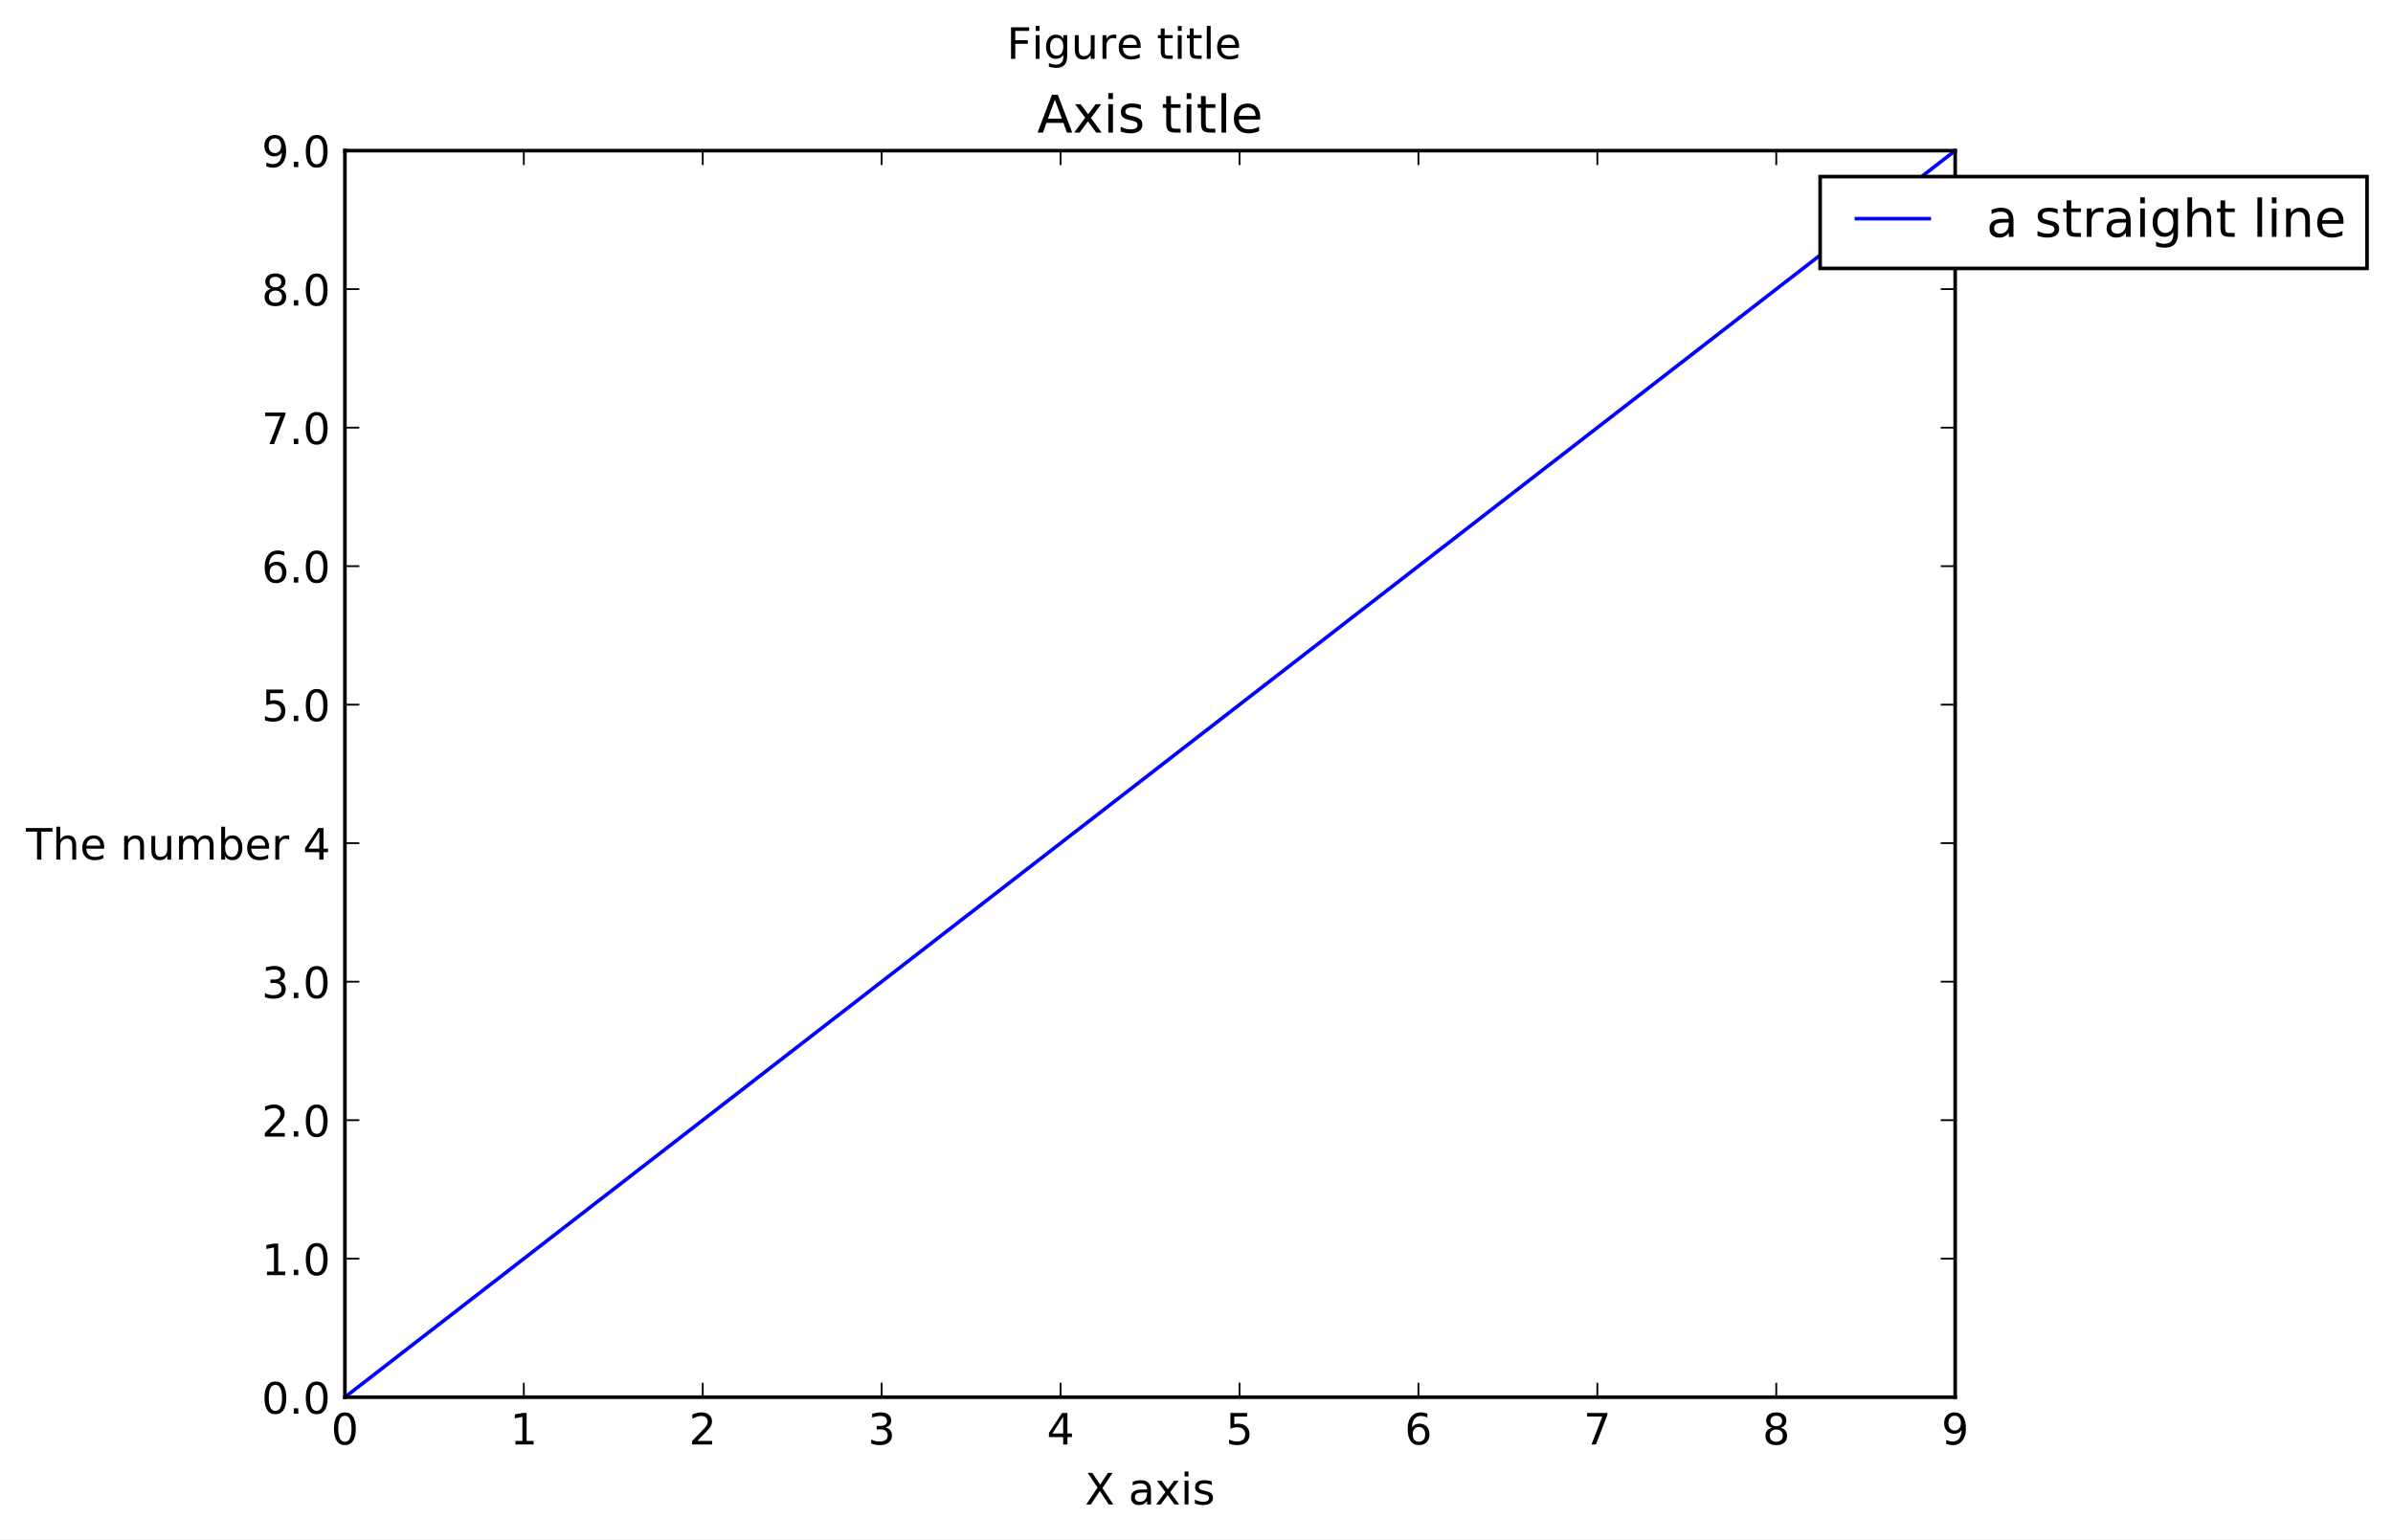
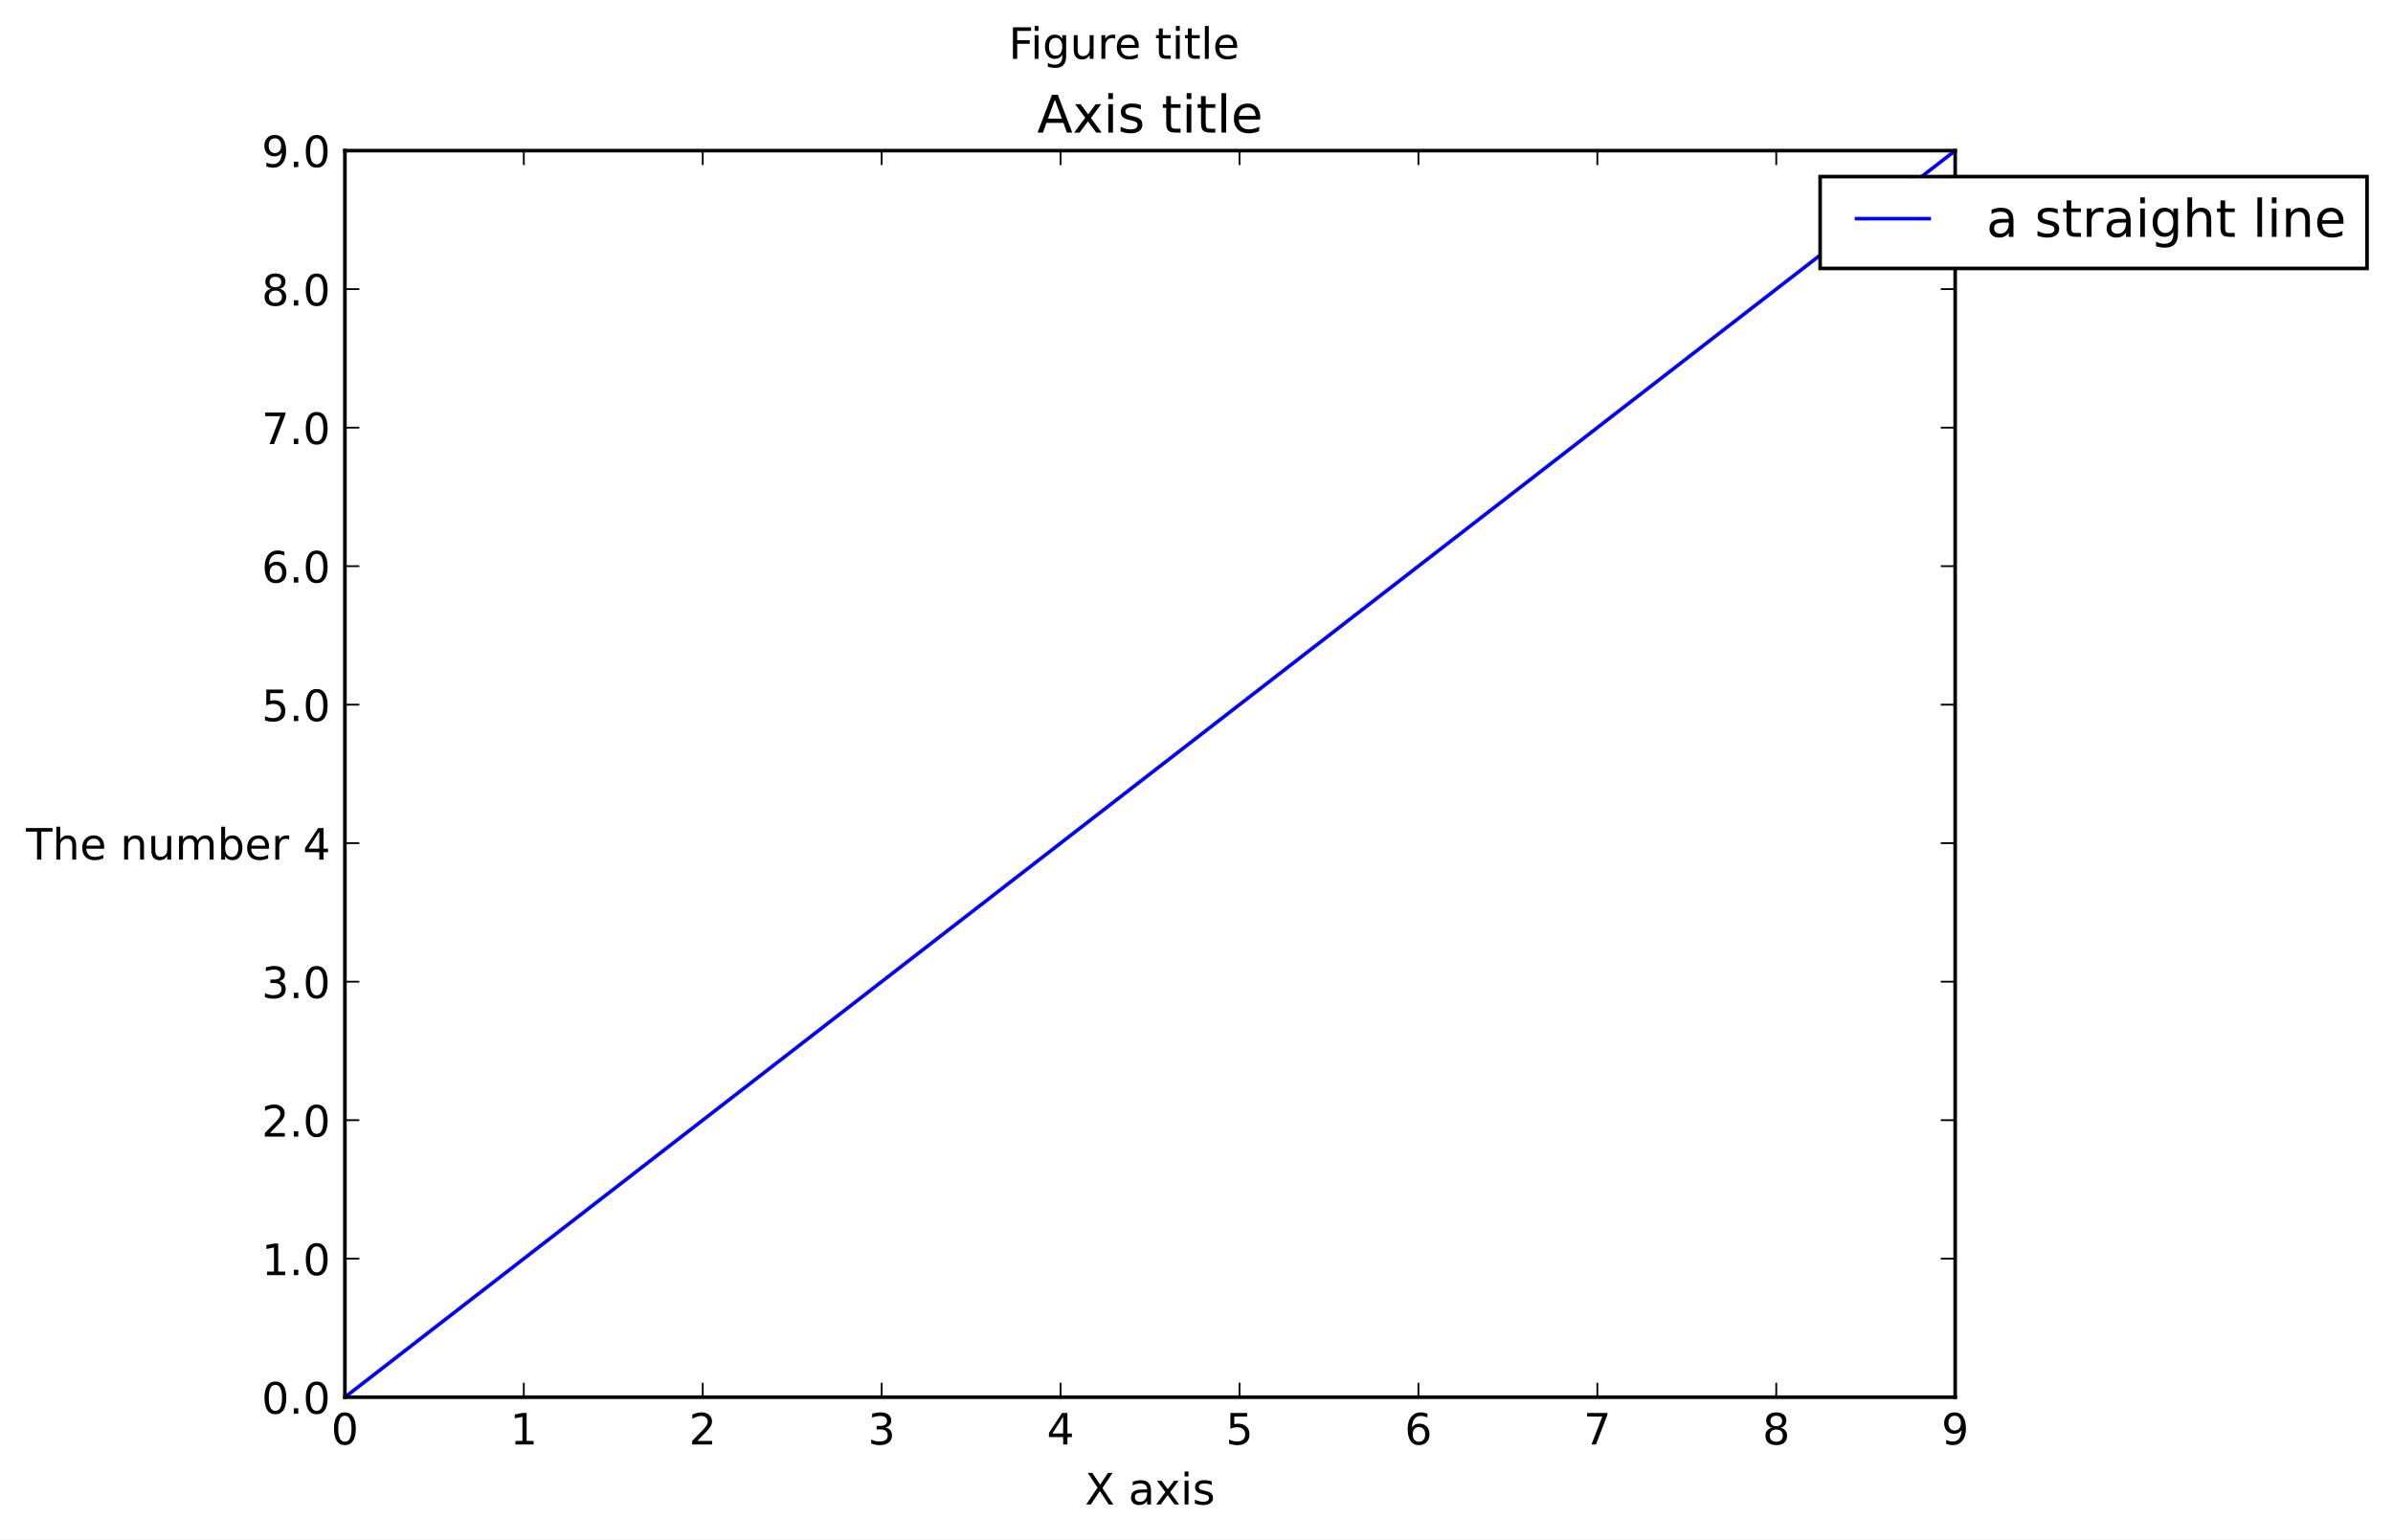
<svg xmlns="http://www.w3.org/2000/svg" xmlns:xlink="http://www.w3.org/1999/xlink" width="663.384pt" height="426.788pt" viewBox="0 0 663.384 426.788" version="1.1">
  <defs>
    <style type="text/css">*{stroke-linejoin: round; stroke-linecap: butt}</style>
  </defs>
  <g id="figure_1">
    <g id="patch_1">
      <path d="M 0 426.788  L 663.384 426.788  L 663.384 0  L 0 0  z " style="fill: #ffffff" />
    </g>
    <g id="axes_1">
      <g id="patch_2">
        <path d="M 95.614 387.36  L 542.014 387.36  L 542.014 41.76  L 95.614 41.76  z " style="fill: #ffffff" />
      </g>
      <g id="line2d_1">
-         <path d="M 95.614 387.36  L 145.214 348.96  L 194.814 310.56  L 244.414 272.16  L 294.014 233.76  L 343.614 195.36  L 393.214 156.96  L 442.814 118.56  L 492.414 80.16  L 542.014 41.76  " clip-path="url(#p602791bb46)" style="fill: none; stroke: #0000ff; stroke-linecap: square" />
+         <path d="M 95.614 387.36  L 145.214 348.96  L 194.814 310.56  L 244.414 272.16  L 294.014 233.76  L 343.614 195.36  L 393.214 156.96  L 442.814 118.56  L 492.414 80.16  L 542.014 41.76  " clip-path="url(#p849e4abc47)" style="fill: none; stroke: #0000ff; stroke-linecap: square" />
      </g>
      <g id="patch_3">
        <path d="M 95.614 387.36  L 95.614 41.76  " style="fill: none; stroke: #000000; stroke-linejoin: miter; stroke-linecap: square" />
      </g>
      <g id="patch_4">
        <path d="M 542.014 387.36  L 542.014 41.76  " style="fill: none; stroke: #000000; stroke-linejoin: miter; stroke-linecap: square" />
      </g>
      <g id="patch_5">
        <path d="M 95.614 387.36  L 542.014 387.36  " style="fill: none; stroke: #000000; stroke-linejoin: miter; stroke-linecap: square" />
      </g>
      <g id="patch_6">
        <path d="M 95.614 41.76  L 542.014 41.76  " style="fill: none; stroke: #000000; stroke-linejoin: miter; stroke-linecap: square" />
      </g>
      <g id="matplotlib.axis_1">
        <g id="xtick_1">
          <g id="line2d_2">
            <defs>
              <path id="m441ccbbe42" d="M 0 0  L 0 -4  " style="stroke: #000000; stroke-width: 0.5" />
            </defs>
            <g>
              <use xlink:href="#m441ccbbe42" x="95.614" y="387.36" style="stroke: #000000; stroke-width: 0.5" />
            </g>
          </g>
          <g id="line2d_3">
            <defs>
              <path id="mad5646bafe" d="M 0 0  L 0 4  " style="stroke: #000000; stroke-width: 0.5" />
            </defs>
            <g>
              <use xlink:href="#mad5646bafe" x="95.614" y="41.76" style="stroke: #000000; stroke-width: 0.5" />
            </g>
          </g>
          <g id="text_1">
            <g transform="translate(91.79688 400.4781) scale(0.12 -0.12)">
              <defs>
                <path id="DejaVuSans-30" d="M 2034 4250  Q 1547 4250 1301 3770  Q 1056 3291 1056 2328  Q 1056 1369 1301 889  Q 1547 409 2034 409  Q 2525 409 2770 889  Q 3016 1369 3016 2328  Q 3016 3291 2770 3770  Q 2525 4250 2034 4250  z M 2034 4750  Q 2819 4750 3233 4129  Q 3647 3509 3647 2328  Q 3647 1150 3233 529  Q 2819 -91 2034 -91  Q 1250 -91 836 529  Q 422 1150 422 2328  Q 422 3509 836 4129  Q 1250 4750 2034 4750  z " transform="scale(0.015625)" />
              </defs>
              <use xlink:href="#DejaVuSans-30" />
            </g>
          </g>
        </g>
        <g id="xtick_2">
          <g id="line2d_4">
            <g>
              <use xlink:href="#m441ccbbe42" x="145.214" y="387.36" style="stroke: #000000; stroke-width: 0.5" />
            </g>
          </g>
          <g id="line2d_5">
            <g>
              <use xlink:href="#mad5646bafe" x="145.214" y="41.76" style="stroke: #000000; stroke-width: 0.5" />
            </g>
          </g>
          <g id="text_2">
            <g transform="translate(141.3969 400.4781) scale(0.12 -0.12)">
              <defs>
                <path id="DejaVuSans-31" d="M 794 531  L 1825 531  L 1825 4091  L 703 3866  L 703 4441  L 1819 4666  L 2450 4666  L 2450 531  L 3481 531  L 3481 0  L 794 0  L 794 531  z " transform="scale(0.015625)" />
              </defs>
              <use xlink:href="#DejaVuSans-31" />
            </g>
          </g>
        </g>
        <g id="xtick_3">
          <g id="line2d_6">
            <g>
              <use xlink:href="#m441ccbbe42" x="194.814" y="387.36" style="stroke: #000000; stroke-width: 0.5" />
            </g>
          </g>
          <g id="line2d_7">
            <g>
              <use xlink:href="#mad5646bafe" x="194.814" y="41.76" style="stroke: #000000; stroke-width: 0.5" />
            </g>
          </g>
          <g id="text_3">
            <g transform="translate(190.9969 400.4781) scale(0.12 -0.12)">
              <defs>
                <path id="DejaVuSans-32" d="M 1228 531  L 3431 531  L 3431 0  L 469 0  L 469 531  Q 828 903 1448 1529  Q 2069 2156 2228 2338  Q 2531 2678 2651 2914  Q 2772 3150 2772 3378  Q 2772 3750 2511 3984  Q 2250 4219 1831 4219  Q 1534 4219 1204 4116  Q 875 4013 500 3803  L 500 4441  Q 881 4594 1212 4672  Q 1544 4750 1819 4750  Q 2544 4750 2975 4387  Q 3406 4025 3406 3419  Q 3406 3131 3298 2873  Q 3191 2616 2906 2266  Q 2828 2175 2409 1742  Q 1991 1309 1228 531  z " transform="scale(0.015625)" />
              </defs>
              <use xlink:href="#DejaVuSans-32" />
            </g>
          </g>
        </g>
        <g id="xtick_4">
          <g id="line2d_8">
            <g>
              <use xlink:href="#m441ccbbe42" x="244.414" y="387.36" style="stroke: #000000; stroke-width: 0.5" />
            </g>
          </g>
          <g id="line2d_9">
            <g>
              <use xlink:href="#mad5646bafe" x="244.414" y="41.76" style="stroke: #000000; stroke-width: 0.5" />
            </g>
          </g>
          <g id="text_4">
            <g transform="translate(240.5969 400.4781) scale(0.12 -0.12)">
              <defs>
                <path id="DejaVuSans-33" d="M 2597 2516  Q 3050 2419 3304 2112  Q 3559 1806 3559 1356  Q 3559 666 3084 287  Q 2609 -91 1734 -91  Q 1441 -91 1130 -33  Q 819 25 488 141  L 488 750  Q 750 597 1062 519  Q 1375 441 1716 441  Q 2309 441 2620 675  Q 2931 909 2931 1356  Q 2931 1769 2642 2001  Q 2353 2234 1838 2234  L 1294 2234  L 1294 2753  L 1863 2753  Q 2328 2753 2575 2939  Q 2822 3125 2822 3475  Q 2822 3834 2567 4026  Q 2313 4219 1838 4219  Q 1578 4219 1281 4162  Q 984 4106 628 3988  L 628 4550  Q 988 4650 1302 4700  Q 1616 4750 1894 4750  Q 2613 4750 3031 4423  Q 3450 4097 3450 3541  Q 3450 3153 3228 2886  Q 3006 2619 2597 2516  z " transform="scale(0.015625)" />
              </defs>
              <use xlink:href="#DejaVuSans-33" />
            </g>
          </g>
        </g>
        <g id="xtick_5">
          <g id="line2d_10">
            <g>
              <use xlink:href="#m441ccbbe42" x="294.014" y="387.36" style="stroke: #000000; stroke-width: 0.5" />
            </g>
          </g>
          <g id="line2d_11">
            <g>
              <use xlink:href="#mad5646bafe" x="294.014" y="41.76" style="stroke: #000000; stroke-width: 0.5" />
            </g>
          </g>
          <g id="text_5">
            <g transform="translate(290.1969 400.4781) scale(0.12 -0.12)">
              <defs>
                <path id="DejaVuSans-34" d="M 2419 4116  L 825 1625  L 2419 1625  L 2419 4116  z M 2253 4666  L 3047 4666  L 3047 1625  L 3713 1625  L 3713 1100  L 3047 1100  L 3047 0  L 2419 0  L 2419 1100  L 313 1100  L 313 1709  L 2253 4666  z " transform="scale(0.015625)" />
              </defs>
              <use xlink:href="#DejaVuSans-34" />
            </g>
          </g>
        </g>
        <g id="xtick_6">
          <g id="line2d_12">
            <g>
              <use xlink:href="#m441ccbbe42" x="343.614" y="387.36" style="stroke: #000000; stroke-width: 0.5" />
            </g>
          </g>
          <g id="line2d_13">
            <g>
              <use xlink:href="#mad5646bafe" x="343.614" y="41.76" style="stroke: #000000; stroke-width: 0.5" />
            </g>
          </g>
          <g id="text_6">
            <g transform="translate(339.7969 400.4781) scale(0.12 -0.12)">
              <defs>
                <path id="DejaVuSans-35" d="M 691 4666  L 3169 4666  L 3169 4134  L 1269 4134  L 1269 2991  Q 1406 3038 1543 3061  Q 1681 3084 1819 3084  Q 2600 3084 3056 2656  Q 3513 2228 3513 1497  Q 3513 744 3044 326  Q 2575 -91 1722 -91  Q 1428 -91 1123 -41  Q 819 9 494 109  L 494 744  Q 775 591 1075 516  Q 1375 441 1709 441  Q 2250 441 2565 725  Q 2881 1009 2881 1497  Q 2881 1984 2565 2268  Q 2250 2553 1709 2553  Q 1456 2553 1204 2497  Q 953 2441 691 2322  L 691 4666  z " transform="scale(0.015625)" />
              </defs>
              <use xlink:href="#DejaVuSans-35" />
            </g>
          </g>
        </g>
        <g id="xtick_7">
          <g id="line2d_14">
            <g>
              <use xlink:href="#m441ccbbe42" x="393.214" y="387.36" style="stroke: #000000; stroke-width: 0.5" />
            </g>
          </g>
          <g id="line2d_15">
            <g>
              <use xlink:href="#mad5646bafe" x="393.214" y="41.76" style="stroke: #000000; stroke-width: 0.5" />
            </g>
          </g>
          <g id="text_7">
            <g transform="translate(389.3969 400.4781) scale(0.12 -0.12)">
              <defs>
                <path id="DejaVuSans-36" d="M 2113 2584  Q 1688 2584 1439 2293  Q 1191 2003 1191 1497  Q 1191 994 1439 701  Q 1688 409 2113 409  Q 2538 409 2786 701  Q 3034 994 3034 1497  Q 3034 2003 2786 2293  Q 2538 2584 2113 2584  z M 3366 4563  L 3366 3988  Q 3128 4100 2886 4159  Q 2644 4219 2406 4219  Q 1781 4219 1451 3797  Q 1122 3375 1075 2522  Q 1259 2794 1537 2939  Q 1816 3084 2150 3084  Q 2853 3084 3261 2657  Q 3669 2231 3669 1497  Q 3669 778 3244 343  Q 2819 -91 2113 -91  Q 1303 -91 875 529  Q 447 1150 447 2328  Q 447 3434 972 4092  Q 1497 4750 2381 4750  Q 2619 4750 2861 4703  Q 3103 4656 3366 4563  z " transform="scale(0.015625)" />
              </defs>
              <use xlink:href="#DejaVuSans-36" />
            </g>
          </g>
        </g>
        <g id="xtick_8">
          <g id="line2d_16">
            <g>
              <use xlink:href="#m441ccbbe42" x="442.814" y="387.36" style="stroke: #000000; stroke-width: 0.5" />
            </g>
          </g>
          <g id="line2d_17">
            <g>
              <use xlink:href="#mad5646bafe" x="442.814" y="41.76" style="stroke: #000000; stroke-width: 0.5" />
            </g>
          </g>
          <g id="text_8">
            <g transform="translate(438.9969 400.4781) scale(0.12 -0.12)">
              <defs>
                <path id="DejaVuSans-37" d="M 525 4666  L 3525 4666  L 3525 4397  L 1831 0  L 1172 0  L 2766 4134  L 525 4134  L 525 4666  z " transform="scale(0.015625)" />
              </defs>
              <use xlink:href="#DejaVuSans-37" />
            </g>
          </g>
        </g>
        <g id="xtick_9">
          <g id="line2d_18">
            <g>
              <use xlink:href="#m441ccbbe42" x="492.414" y="387.36" style="stroke: #000000; stroke-width: 0.5" />
            </g>
          </g>
          <g id="line2d_19">
            <g>
              <use xlink:href="#mad5646bafe" x="492.414" y="41.76" style="stroke: #000000; stroke-width: 0.5" />
            </g>
          </g>
          <g id="text_9">
            <g transform="translate(488.5969 400.4781) scale(0.12 -0.12)">
              <defs>
                <path id="DejaVuSans-38" d="M 2034 2216  Q 1584 2216 1326 1975  Q 1069 1734 1069 1313  Q 1069 891 1326 650  Q 1584 409 2034 409  Q 2484 409 2743 651  Q 3003 894 3003 1313  Q 3003 1734 2745 1975  Q 2488 2216 2034 2216  z M 1403 2484  Q 997 2584 770 2862  Q 544 3141 544 3541  Q 544 4100 942 4425  Q 1341 4750 2034 4750  Q 2731 4750 3128 4425  Q 3525 4100 3525 3541  Q 3525 3141 3298 2862  Q 3072 2584 2669 2484  Q 3125 2378 3379 2068  Q 3634 1759 3634 1313  Q 3634 634 3220 271  Q 2806 -91 2034 -91  Q 1263 -91 848 271  Q 434 634 434 1313  Q 434 1759 690 2068  Q 947 2378 1403 2484  z M 1172 3481  Q 1172 3119 1398 2916  Q 1625 2713 2034 2713  Q 2441 2713 2670 2916  Q 2900 3119 2900 3481  Q 2900 3844 2670 4047  Q 2441 4250 2034 4250  Q 1625 4250 1398 4047  Q 1172 3844 1172 3481  z " transform="scale(0.015625)" />
              </defs>
              <use xlink:href="#DejaVuSans-38" />
            </g>
          </g>
        </g>
        <g id="xtick_10">
          <g id="line2d_20">
            <g>
              <use xlink:href="#m441ccbbe42" x="542.014" y="387.36" style="stroke: #000000; stroke-width: 0.5" />
            </g>
          </g>
          <g id="line2d_21">
            <g>
              <use xlink:href="#mad5646bafe" x="542.014" y="41.76" style="stroke: #000000; stroke-width: 0.5" />
            </g>
          </g>
          <g id="text_10">
            <g transform="translate(538.1969 400.4781) scale(0.12 -0.12)">
              <defs>
                <path id="DejaVuSans-39" d="M 703 97  L 703 672  Q 941 559 1184 500  Q 1428 441 1663 441  Q 2288 441 2617 861  Q 2947 1281 2994 2138  Q 2813 1869 2534 1725  Q 2256 1581 1919 1581  Q 1219 1581 811 2004  Q 403 2428 403 3163  Q 403 3881 828 4315  Q 1253 4750 1959 4750  Q 2769 4750 3195 4129  Q 3622 3509 3622 2328  Q 3622 1225 3098 567  Q 2575 -91 1691 -91  Q 1453 -91 1209 -44  Q 966 3 703 97  z M 1959 2075  Q 2384 2075 2632 2365  Q 2881 2656 2881 3163  Q 2881 3666 2632 3958  Q 2384 4250 1959 4250  Q 1534 4250 1286 3958  Q 1038 3666 1038 3163  Q 1038 2656 1286 2365  Q 1534 2075 1959 2075  z " transform="scale(0.015625)" />
              </defs>
              <use xlink:href="#DejaVuSans-39" />
            </g>
          </g>
        </g>
        <g id="text_11">
          <g transform="translate(300.7769 417.0919) scale(0.12 -0.12)">
            <defs>
              <path id="DejaVuSans-58" d="M 403 4666  L 1081 4666  L 2241 2931  L 3406 4666  L 4084 4666  L 2584 2425  L 4184 0  L 3506 0  L 2194 1984  L 872 0  L 191 0  L 1856 2491  L 403 4666  z " transform="scale(0.015625)" />
              <path id="DejaVuSans-20" transform="scale(0.015625)" />
              <path id="DejaVuSans-61" d="M 2194 1759  Q 1497 1759 1228 1600  Q 959 1441 959 1056  Q 959 750 1161 570  Q 1363 391 1709 391  Q 2188 391 2477 730  Q 2766 1069 2766 1631  L 2766 1759  L 2194 1759  z M 3341 1997  L 3341 0  L 2766 0  L 2766 531  Q 2569 213 2275 61  Q 1981 -91 1556 -91  Q 1019 -91 701 211  Q 384 513 384 1019  Q 384 1609 779 1909  Q 1175 2209 1959 2209  L 2766 2209  L 2766 2266  Q 2766 2663 2505 2880  Q 2244 3097 1772 3097  Q 1472 3097 1187 3025  Q 903 2953 641 2809  L 641 3341  Q 956 3463 1253 3523  Q 1550 3584 1831 3584  Q 2591 3584 2966 3190  Q 3341 2797 3341 1997  z " transform="scale(0.015625)" />
              <path id="DejaVuSans-78" d="M 3513 3500  L 2247 1797  L 3578 0  L 2900 0  L 1881 1375  L 863 0  L 184 0  L 1544 1831  L 300 3500  L 978 3500  L 1906 2253  L 2834 3500  L 3513 3500  z " transform="scale(0.015625)" />
              <path id="DejaVuSans-69" d="M 603 3500  L 1178 3500  L 1178 0  L 603 0  L 603 3500  z M 603 4863  L 1178 4863  L 1178 4134  L 603 4134  L 603 4863  z " transform="scale(0.015625)" />
              <path id="DejaVuSans-73" d="M 2834 3397  L 2834 2853  Q 2591 2978 2328 3040  Q 2066 3103 1784 3103  Q 1356 3103 1142 2972  Q 928 2841 928 2578  Q 928 2378 1081 2264  Q 1234 2150 1697 2047  L 1894 2003  Q 2506 1872 2764 1633  Q 3022 1394 3022 966  Q 3022 478 2636 193  Q 2250 -91 1575 -91  Q 1294 -91 989 -36  Q 684 19 347 128  L 347 722  Q 666 556 975 473  Q 1284 391 1588 391  Q 1994 391 2212 530  Q 2431 669 2431 922  Q 2431 1156 2273 1281  Q 2116 1406 1581 1522  L 1381 1569  Q 847 1681 609 1914  Q 372 2147 372 2553  Q 372 3047 722 3315  Q 1072 3584 1716 3584  Q 2034 3584 2315 3537  Q 2597 3491 2834 3397  z " transform="scale(0.015625)" />
            </defs>
            <use xlink:href="#DejaVuSans-58" />
-             <use xlink:href="#DejaVuSans-20" x="68.506" />
-             <use xlink:href="#DejaVuSans-61" x="100.293" />
-             <use xlink:href="#DejaVuSans-78" x="161.572" />
-             <use xlink:href="#DejaVuSans-69" x="220.752" />
-             <use xlink:href="#DejaVuSans-73" x="248.535" />
+             <use xlink:href="#DejaVuSans-20" transform="translate(68.50586 0)" />
+             <use xlink:href="#DejaVuSans-61" transform="translate(100.293 0)" />
+             <use xlink:href="#DejaVuSans-78" transform="translate(161.5723 0)" />
+             <use xlink:href="#DejaVuSans-69" transform="translate(220.752 0)" />
+             <use xlink:href="#DejaVuSans-73" transform="translate(248.5352 0)" />
          </g>
        </g>
      </g>
      <g id="matplotlib.axis_2">
        <g id="ytick_1">
          <g id="line2d_22">
            <defs>
              <path id="mebf891ec74" d="M 0 0  L 4 0  " style="stroke: #000000; stroke-width: 0.5" />
            </defs>
            <g>
              <use xlink:href="#mebf891ec74" x="95.614" y="387.36" style="stroke: #000000; stroke-width: 0.5" />
            </g>
          </g>
          <g id="line2d_23">
            <defs>
              <path id="m0be78051dd" d="M 0 0  L -4 0  " style="stroke: #000000; stroke-width: 0.5" />
            </defs>
            <g>
              <use xlink:href="#m0be78051dd" x="542.014" y="387.36" style="stroke: #000000; stroke-width: 0.5" />
            </g>
          </g>
          <g id="text_12">
            <g transform="translate(72.53063 391.9191) scale(0.12 -0.12)">
              <defs>
                <path id="DejaVuSans-2e" d="M 684 794  L 1344 794  L 1344 0  L 684 0  L 684 794  z " transform="scale(0.015625)" />
              </defs>
              <use xlink:href="#DejaVuSans-30" />
-               <use xlink:href="#DejaVuSans-2e" x="63.623" />
-               <use xlink:href="#DejaVuSans-30" x="95.41" />
+               <use xlink:href="#DejaVuSans-2e" transform="translate(63.62305 0)" />
+               <use xlink:href="#DejaVuSans-30" transform="translate(95.41016 0)" />
            </g>
          </g>
        </g>
        <g id="ytick_2">
          <g id="line2d_24">
            <g>
              <use xlink:href="#mebf891ec74" x="95.614" y="348.96" style="stroke: #000000; stroke-width: 0.5" />
            </g>
          </g>
          <g id="line2d_25">
            <g>
              <use xlink:href="#m0be78051dd" x="542.014" y="348.96" style="stroke: #000000; stroke-width: 0.5" />
            </g>
          </g>
          <g id="text_13">
            <g transform="translate(72.53063 353.5191) scale(0.12 -0.12)">
              <use xlink:href="#DejaVuSans-31" />
-               <use xlink:href="#DejaVuSans-2e" x="63.623" />
-               <use xlink:href="#DejaVuSans-30" x="95.41" />
+               <use xlink:href="#DejaVuSans-2e" transform="translate(63.62305 0)" />
+               <use xlink:href="#DejaVuSans-30" transform="translate(95.41016 0)" />
            </g>
          </g>
        </g>
        <g id="ytick_3">
          <g id="line2d_26">
            <g>
              <use xlink:href="#mebf891ec74" x="95.614" y="310.56" style="stroke: #000000; stroke-width: 0.5" />
            </g>
          </g>
          <g id="line2d_27">
            <g>
              <use xlink:href="#m0be78051dd" x="542.014" y="310.56" style="stroke: #000000; stroke-width: 0.5" />
            </g>
          </g>
          <g id="text_14">
            <g transform="translate(72.53063 315.1191) scale(0.12 -0.12)">
              <use xlink:href="#DejaVuSans-32" />
-               <use xlink:href="#DejaVuSans-2e" x="63.623" />
-               <use xlink:href="#DejaVuSans-30" x="95.41" />
+               <use xlink:href="#DejaVuSans-2e" transform="translate(63.62305 0)" />
+               <use xlink:href="#DejaVuSans-30" transform="translate(95.41016 0)" />
            </g>
          </g>
        </g>
        <g id="ytick_4">
          <g id="line2d_28">
            <g>
              <use xlink:href="#mebf891ec74" x="95.614" y="272.16" style="stroke: #000000; stroke-width: 0.5" />
            </g>
          </g>
          <g id="line2d_29">
            <g>
              <use xlink:href="#m0be78051dd" x="542.014" y="272.16" style="stroke: #000000; stroke-width: 0.5" />
            </g>
          </g>
          <g id="text_15">
            <g transform="translate(72.53063 276.7191) scale(0.12 -0.12)">
              <use xlink:href="#DejaVuSans-33" />
-               <use xlink:href="#DejaVuSans-2e" x="63.623" />
-               <use xlink:href="#DejaVuSans-30" x="95.41" />
+               <use xlink:href="#DejaVuSans-2e" transform="translate(63.62305 0)" />
+               <use xlink:href="#DejaVuSans-30" transform="translate(95.41016 0)" />
            </g>
          </g>
        </g>
        <g id="ytick_5">
          <g id="line2d_30">
            <g>
              <use xlink:href="#mebf891ec74" x="95.614" y="233.76" style="stroke: #000000; stroke-width: 0.5" />
            </g>
          </g>
          <g id="line2d_31">
            <g>
              <use xlink:href="#m0be78051dd" x="542.014" y="233.76" style="stroke: #000000; stroke-width: 0.5" />
            </g>
          </g>
          <g id="text_16">
            <g transform="translate(7.2 238.3191) scale(0.12 -0.12)">
              <defs>
                <path id="DejaVuSans-54" d="M -19 4666  L 3928 4666  L 3928 4134  L 2272 4134  L 2272 0  L 1638 0  L 1638 4134  L -19 4134  L -19 4666  z " transform="scale(0.015625)" />
                <path id="DejaVuSans-68" d="M 3513 2113  L 3513 0  L 2938 0  L 2938 2094  Q 2938 2591 2744 2837  Q 2550 3084 2163 3084  Q 1697 3084 1428 2787  Q 1159 2491 1159 1978  L 1159 0  L 581 0  L 581 4863  L 1159 4863  L 1159 2956  Q 1366 3272 1645 3428  Q 1925 3584 2291 3584  Q 2894 3584 3203 3211  Q 3513 2838 3513 2113  z " transform="scale(0.015625)" />
                <path id="DejaVuSans-65" d="M 3597 1894  L 3597 1613  L 953 1613  Q 991 1019 1311 708  Q 1631 397 2203 397  Q 2534 397 2845 478  Q 3156 559 3463 722  L 3463 178  Q 3153 47 2828 -22  Q 2503 -91 2169 -91  Q 1331 -91 842 396  Q 353 884 353 1716  Q 353 2575 817 3079  Q 1281 3584 2069 3584  Q 2775 3584 3186 3129  Q 3597 2675 3597 1894  z M 3022 2063  Q 3016 2534 2758 2815  Q 2500 3097 2075 3097  Q 1594 3097 1305 2825  Q 1016 2553 972 2059  L 3022 2063  z " transform="scale(0.015625)" />
                <path id="DejaVuSans-6e" d="M 3513 2113  L 3513 0  L 2938 0  L 2938 2094  Q 2938 2591 2744 2837  Q 2550 3084 2163 3084  Q 1697 3084 1428 2787  Q 1159 2491 1159 1978  L 1159 0  L 581 0  L 581 3500  L 1159 3500  L 1159 2956  Q 1366 3272 1645 3428  Q 1925 3584 2291 3584  Q 2894 3584 3203 3211  Q 3513 2838 3513 2113  z " transform="scale(0.015625)" />
                <path id="DejaVuSans-75" d="M 544 1381  L 544 3500  L 1119 3500  L 1119 1403  Q 1119 906 1312 657  Q 1506 409 1894 409  Q 2359 409 2629 706  Q 2900 1003 2900 1516  L 2900 3500  L 3475 3500  L 3475 0  L 2900 0  L 2900 538  Q 2691 219 2414 64  Q 2138 -91 1772 -91  Q 1169 -91 856 284  Q 544 659 544 1381  z M 1991 3584  L 1991 3584  z " transform="scale(0.015625)" />
                <path id="DejaVuSans-6d" d="M 3328 2828  Q 3544 3216 3844 3400  Q 4144 3584 4550 3584  Q 5097 3584 5394 3201  Q 5691 2819 5691 2113  L 5691 0  L 5113 0  L 5113 2094  Q 5113 2597 4934 2840  Q 4756 3084 4391 3084  Q 3944 3084 3684 2787  Q 3425 2491 3425 1978  L 3425 0  L 2847 0  L 2847 2094  Q 2847 2600 2669 2842  Q 2491 3084 2119 3084  Q 1678 3084 1418 2786  Q 1159 2488 1159 1978  L 1159 0  L 581 0  L 581 3500  L 1159 3500  L 1159 2956  Q 1356 3278 1631 3431  Q 1906 3584 2284 3584  Q 2666 3584 2933 3390  Q 3200 3197 3328 2828  z " transform="scale(0.015625)" />
                <path id="DejaVuSans-62" d="M 3116 1747  Q 3116 2381 2855 2742  Q 2594 3103 2138 3103  Q 1681 3103 1420 2742  Q 1159 2381 1159 1747  Q 1159 1113 1420 752  Q 1681 391 2138 391  Q 2594 391 2855 752  Q 3116 1113 3116 1747  z M 1159 2969  Q 1341 3281 1617 3432  Q 1894 3584 2278 3584  Q 2916 3584 3314 3078  Q 3713 2572 3713 1747  Q 3713 922 3314 415  Q 2916 -91 2278 -91  Q 1894 -91 1617 61  Q 1341 213 1159 525  L 1159 0  L 581 0  L 581 4863  L 1159 4863  L 1159 2969  z " transform="scale(0.015625)" />
                <path id="DejaVuSans-72" d="M 2631 2963  Q 2534 3019 2420 3045  Q 2306 3072 2169 3072  Q 1681 3072 1420 2755  Q 1159 2438 1159 1844  L 1159 0  L 581 0  L 581 3500  L 1159 3500  L 1159 2956  Q 1341 3275 1631 3429  Q 1922 3584 2338 3584  Q 2397 3584 2469 3576  Q 2541 3569 2628 3553  L 2631 2963  z " transform="scale(0.015625)" />
              </defs>
              <use xlink:href="#DejaVuSans-54" />
-               <use xlink:href="#DejaVuSans-68" x="61.084" />
-               <use xlink:href="#DejaVuSans-65" x="124.463" />
-               <use xlink:href="#DejaVuSans-20" x="185.986" />
-               <use xlink:href="#DejaVuSans-6e" x="217.773" />
-               <use xlink:href="#DejaVuSans-75" x="281.152" />
-               <use xlink:href="#DejaVuSans-6d" x="344.531" />
-               <use xlink:href="#DejaVuSans-62" x="441.943" />
-               <use xlink:href="#DejaVuSans-65" x="505.42" />
-               <use xlink:href="#DejaVuSans-72" x="566.943" />
-               <use xlink:href="#DejaVuSans-20" x="608.057" />
-               <use xlink:href="#DejaVuSans-34" x="639.844" />
+               <use xlink:href="#DejaVuSans-68" transform="translate(61.08398 0)" />
+               <use xlink:href="#DejaVuSans-65" transform="translate(124.4629 0)" />
+               <use xlink:href="#DejaVuSans-20" transform="translate(185.9863 0)" />
+               <use xlink:href="#DejaVuSans-6e" transform="translate(217.7734 0)" />
+               <use xlink:href="#DejaVuSans-75" transform="translate(281.1523 0)" />
+               <use xlink:href="#DejaVuSans-6d" transform="translate(344.5312 0)" />
+               <use xlink:href="#DejaVuSans-62" transform="translate(441.9434 0)" />
+               <use xlink:href="#DejaVuSans-65" transform="translate(505.4199 0)" />
+               <use xlink:href="#DejaVuSans-72" transform="translate(566.9434 0)" />
+               <use xlink:href="#DejaVuSans-20" transform="translate(608.0566 0)" />
+               <use xlink:href="#DejaVuSans-34" transform="translate(639.8438 0)" />
            </g>
          </g>
        </g>
        <g id="ytick_6">
          <g id="line2d_32">
            <g>
              <use xlink:href="#mebf891ec74" x="95.614" y="195.36" style="stroke: #000000; stroke-width: 0.5" />
            </g>
          </g>
          <g id="line2d_33">
            <g>
              <use xlink:href="#m0be78051dd" x="542.014" y="195.36" style="stroke: #000000; stroke-width: 0.5" />
            </g>
          </g>
          <g id="text_17">
            <g transform="translate(72.53063 199.9191) scale(0.12 -0.12)">
              <use xlink:href="#DejaVuSans-35" />
-               <use xlink:href="#DejaVuSans-2e" x="63.623" />
-               <use xlink:href="#DejaVuSans-30" x="95.41" />
+               <use xlink:href="#DejaVuSans-2e" transform="translate(63.62305 0)" />
+               <use xlink:href="#DejaVuSans-30" transform="translate(95.41016 0)" />
            </g>
          </g>
        </g>
        <g id="ytick_7">
          <g id="line2d_34">
            <g>
              <use xlink:href="#mebf891ec74" x="95.614" y="156.96" style="stroke: #000000; stroke-width: 0.5" />
            </g>
          </g>
          <g id="line2d_35">
            <g>
              <use xlink:href="#m0be78051dd" x="542.014" y="156.96" style="stroke: #000000; stroke-width: 0.5" />
            </g>
          </g>
          <g id="text_18">
            <g transform="translate(72.53063 161.5191) scale(0.12 -0.12)">
              <use xlink:href="#DejaVuSans-36" />
-               <use xlink:href="#DejaVuSans-2e" x="63.623" />
-               <use xlink:href="#DejaVuSans-30" x="95.41" />
+               <use xlink:href="#DejaVuSans-2e" transform="translate(63.62305 0)" />
+               <use xlink:href="#DejaVuSans-30" transform="translate(95.41016 0)" />
            </g>
          </g>
        </g>
        <g id="ytick_8">
          <g id="line2d_36">
            <g>
              <use xlink:href="#mebf891ec74" x="95.614" y="118.56" style="stroke: #000000; stroke-width: 0.5" />
            </g>
          </g>
          <g id="line2d_37">
            <g>
              <use xlink:href="#m0be78051dd" x="542.014" y="118.56" style="stroke: #000000; stroke-width: 0.5" />
            </g>
          </g>
          <g id="text_19">
            <g transform="translate(72.53063 123.1191) scale(0.12 -0.12)">
              <use xlink:href="#DejaVuSans-37" />
-               <use xlink:href="#DejaVuSans-2e" x="63.623" />
-               <use xlink:href="#DejaVuSans-30" x="95.41" />
+               <use xlink:href="#DejaVuSans-2e" transform="translate(63.62305 0)" />
+               <use xlink:href="#DejaVuSans-30" transform="translate(95.41016 0)" />
            </g>
          </g>
        </g>
        <g id="ytick_9">
          <g id="line2d_38">
            <g>
              <use xlink:href="#mebf891ec74" x="95.614" y="80.16" style="stroke: #000000; stroke-width: 0.5" />
            </g>
          </g>
          <g id="line2d_39">
            <g>
              <use xlink:href="#m0be78051dd" x="542.014" y="80.16" style="stroke: #000000; stroke-width: 0.5" />
            </g>
          </g>
          <g id="text_20">
            <g transform="translate(72.53063 84.71906) scale(0.12 -0.12)">
              <use xlink:href="#DejaVuSans-38" />
-               <use xlink:href="#DejaVuSans-2e" x="63.623" />
-               <use xlink:href="#DejaVuSans-30" x="95.41" />
+               <use xlink:href="#DejaVuSans-2e" transform="translate(63.62305 0)" />
+               <use xlink:href="#DejaVuSans-30" transform="translate(95.41016 0)" />
            </g>
          </g>
        </g>
        <g id="ytick_10">
          <g id="line2d_40">
            <g>
              <use xlink:href="#mebf891ec74" x="95.614" y="41.76" style="stroke: #000000; stroke-width: 0.5" />
            </g>
          </g>
          <g id="line2d_41">
            <g>
              <use xlink:href="#m0be78051dd" x="542.014" y="41.76" style="stroke: #000000; stroke-width: 0.5" />
            </g>
          </g>
          <g id="text_21">
            <g transform="translate(72.53063 46.31906) scale(0.12 -0.12)">
              <use xlink:href="#DejaVuSans-39" />
-               <use xlink:href="#DejaVuSans-2e" x="63.623" />
-               <use xlink:href="#DejaVuSans-30" x="95.41" />
+               <use xlink:href="#DejaVuSans-2e" transform="translate(63.62305 0)" />
+               <use xlink:href="#DejaVuSans-30" transform="translate(95.41016 0)" />
            </g>
          </g>
        </g>
      </g>
      <g id="text_22">
        <g transform="translate(287.5124 36.76) scale(0.144 -0.144)">
          <defs>
            <path id="DejaVuSans-41" d="M 2188 4044  L 1331 1722  L 3047 1722  L 2188 4044  z M 1831 4666  L 2547 4666  L 4325 0  L 3669 0  L 3244 1197  L 1141 1197  L 716 0  L 50 0  L 1831 4666  z " transform="scale(0.015625)" />
            <path id="DejaVuSans-74" d="M 1172 4494  L 1172 3500  L 2356 3500  L 2356 3053  L 1172 3053  L 1172 1153  Q 1172 725 1289 603  Q 1406 481 1766 481  L 2356 481  L 2356 0  L 1766 0  Q 1100 0 847 248  Q 594 497 594 1153  L 594 3053  L 172 3053  L 172 3500  L 594 3500  L 594 4494  L 1172 4494  z " transform="scale(0.015625)" />
            <path id="DejaVuSans-6c" d="M 603 4863  L 1178 4863  L 1178 0  L 603 0  L 603 4863  z " transform="scale(0.015625)" />
          </defs>
          <use xlink:href="#DejaVuSans-41" />
-           <use xlink:href="#DejaVuSans-78" x="68.408" />
-           <use xlink:href="#DejaVuSans-69" x="127.588" />
-           <use xlink:href="#DejaVuSans-73" x="155.371" />
-           <use xlink:href="#DejaVuSans-20" x="207.471" />
-           <use xlink:href="#DejaVuSans-74" x="239.258" />
-           <use xlink:href="#DejaVuSans-69" x="278.467" />
-           <use xlink:href="#DejaVuSans-74" x="306.25" />
-           <use xlink:href="#DejaVuSans-6c" x="345.459" />
-           <use xlink:href="#DejaVuSans-65" x="373.242" />
+           <use xlink:href="#DejaVuSans-78" transform="translate(68.4082 0)" />
+           <use xlink:href="#DejaVuSans-69" transform="translate(127.5879 0)" />
+           <use xlink:href="#DejaVuSans-73" transform="translate(155.3711 0)" />
+           <use xlink:href="#DejaVuSans-20" transform="translate(207.4707 0)" />
+           <use xlink:href="#DejaVuSans-74" transform="translate(239.2578 0)" />
+           <use xlink:href="#DejaVuSans-69" transform="translate(278.4668 0)" />
+           <use xlink:href="#DejaVuSans-74" transform="translate(306.25 0)" />
+           <use xlink:href="#DejaVuSans-6c" transform="translate(345.459 0)" />
+           <use xlink:href="#DejaVuSans-65" transform="translate(373.2422 0)" />
        </g>
      </g>
      <g id="legend_1">
        <g id="patch_7">
          <path d="M 504.574 74.416  L 656.184 74.416  L 656.184 48.96  L 504.574 48.96  z " style="fill: #ffffff; stroke: #000000; stroke-linejoin: miter" />
        </g>
        <g id="line2d_42">
          <path d="M 514.654 60.622  L 534.814 60.622  " style="fill: none; stroke: #0000ff; stroke-linecap: square" />
        </g>
        <g id="text_23">
          <g transform="translate(550.6544 65.66175) scale(0.144 -0.144)">
            <defs>
              <path id="DejaVuSans-67" d="M 2906 1791  Q 2906 2416 2648 2759  Q 2391 3103 1925 3103  Q 1463 3103 1205 2759  Q 947 2416 947 1791  Q 947 1169 1205 825  Q 1463 481 1925 481  Q 2391 481 2648 825  Q 2906 1169 2906 1791  z M 3481 434  Q 3481 -459 3084 -895  Q 2688 -1331 1869 -1331  Q 1566 -1331 1297 -1286  Q 1028 -1241 775 -1147  L 775 -588  Q 1028 -725 1275 -790  Q 1522 -856 1778 -856  Q 2344 -856 2625 -561  Q 2906 -266 2906 331  L 2906 616  Q 2728 306 2450 153  Q 2172 0 1784 0  Q 1141 0 747 490  Q 353 981 353 1791  Q 353 2603 747 3093  Q 1141 3584 1784 3584  Q 2172 3584 2450 3431  Q 2728 3278 2906 2969  L 2906 3500  L 3481 3500  L 3481 434  z " transform="scale(0.015625)" />
            </defs>
            <use xlink:href="#DejaVuSans-61" />
-             <use xlink:href="#DejaVuSans-20" x="61.279" />
-             <use xlink:href="#DejaVuSans-73" x="93.066" />
-             <use xlink:href="#DejaVuSans-74" x="145.166" />
-             <use xlink:href="#DejaVuSans-72" x="184.375" />
-             <use xlink:href="#DejaVuSans-61" x="225.488" />
-             <use xlink:href="#DejaVuSans-69" x="286.768" />
-             <use xlink:href="#DejaVuSans-67" x="314.551" />
-             <use xlink:href="#DejaVuSans-68" x="378.027" />
-             <use xlink:href="#DejaVuSans-74" x="441.406" />
-             <use xlink:href="#DejaVuSans-20" x="480.615" />
-             <use xlink:href="#DejaVuSans-6c" x="512.402" />
-             <use xlink:href="#DejaVuSans-69" x="540.186" />
-             <use xlink:href="#DejaVuSans-6e" x="567.969" />
-             <use xlink:href="#DejaVuSans-65" x="631.348" />
+             <use xlink:href="#DejaVuSans-20" transform="translate(61.2793 0)" />
+             <use xlink:href="#DejaVuSans-73" transform="translate(93.06641 0)" />
+             <use xlink:href="#DejaVuSans-74" transform="translate(145.166 0)" />
+             <use xlink:href="#DejaVuSans-72" transform="translate(184.375 0)" />
+             <use xlink:href="#DejaVuSans-61" transform="translate(225.4883 0)" />
+             <use xlink:href="#DejaVuSans-69" transform="translate(286.7676 0)" />
+             <use xlink:href="#DejaVuSans-67" transform="translate(314.5508 0)" />
+             <use xlink:href="#DejaVuSans-68" transform="translate(378.0273 0)" />
+             <use xlink:href="#DejaVuSans-74" transform="translate(441.4062 0)" />
+             <use xlink:href="#DejaVuSans-20" transform="translate(480.6152 0)" />
+             <use xlink:href="#DejaVuSans-6c" transform="translate(512.4023 0)" />
+             <use xlink:href="#DejaVuSans-69" transform="translate(540.1855 0)" />
+             <use xlink:href="#DejaVuSans-6e" transform="translate(567.9688 0)" />
+             <use xlink:href="#DejaVuSans-65" transform="translate(631.3477 0)" />
          </g>
        </g>
      </g>
    </g>
    <g id="text_24">
-       <g transform="translate(279.0981 16.31812) scale(0.12 -0.12)">
+       <g transform="translate(279.6297 16.31812) scale(0.12 -0.12)">
        <defs>
          <path id="DejaVuSans-46" d="M 628 4666  L 3309 4666  L 3309 4134  L 1259 4134  L 1259 2759  L 3109 2759  L 3109 2228  L 1259 2228  L 1259 0  L 628 0  L 628 4666  z " transform="scale(0.015625)" />
        </defs>
        <use xlink:href="#DejaVuSans-46" />
-         <use xlink:href="#DejaVuSans-69" x="57.41" />
-         <use xlink:href="#DejaVuSans-67" x="85.193" />
-         <use xlink:href="#DejaVuSans-75" x="148.67" />
-         <use xlink:href="#DejaVuSans-72" x="212.049" />
-         <use xlink:href="#DejaVuSans-65" x="253.131" />
-         <use xlink:href="#DejaVuSans-20" x="314.654" />
-         <use xlink:href="#DejaVuSans-74" x="346.441" />
-         <use xlink:href="#DejaVuSans-69" x="385.65" />
-         <use xlink:href="#DejaVuSans-74" x="413.434" />
-         <use xlink:href="#DejaVuSans-6c" x="452.643" />
-         <use xlink:href="#DejaVuSans-65" x="480.426" />
+         <use xlink:href="#DejaVuSans-69" transform="translate(50.51953 0)" />
+         <use xlink:href="#DejaVuSans-67" transform="translate(78.30273 0)" />
+         <use xlink:href="#DejaVuSans-75" transform="translate(141.7793 0)" />
+         <use xlink:href="#DejaVuSans-72" transform="translate(205.1582 0)" />
+         <use xlink:href="#DejaVuSans-65" transform="translate(244.2715 0)" />
+         <use xlink:href="#DejaVuSans-20" transform="translate(305.7949 0)" />
+         <use xlink:href="#DejaVuSans-74" transform="translate(337.582 0)" />
+         <use xlink:href="#DejaVuSans-69" transform="translate(376.791 0)" />
+         <use xlink:href="#DejaVuSans-74" transform="translate(404.5742 0)" />
+         <use xlink:href="#DejaVuSans-6c" transform="translate(443.7832 0)" />
+         <use xlink:href="#DejaVuSans-65" transform="translate(471.5664 0)" />
      </g>
    </g>
  </g>
  <defs>
-     <clipPath id="p602791bb46">
+     <clipPath id="p849e4abc47">
      <rect x="95.614" y="41.76" width="446.4" height="345.6" />
    </clipPath>
  </defs>
</svg>
